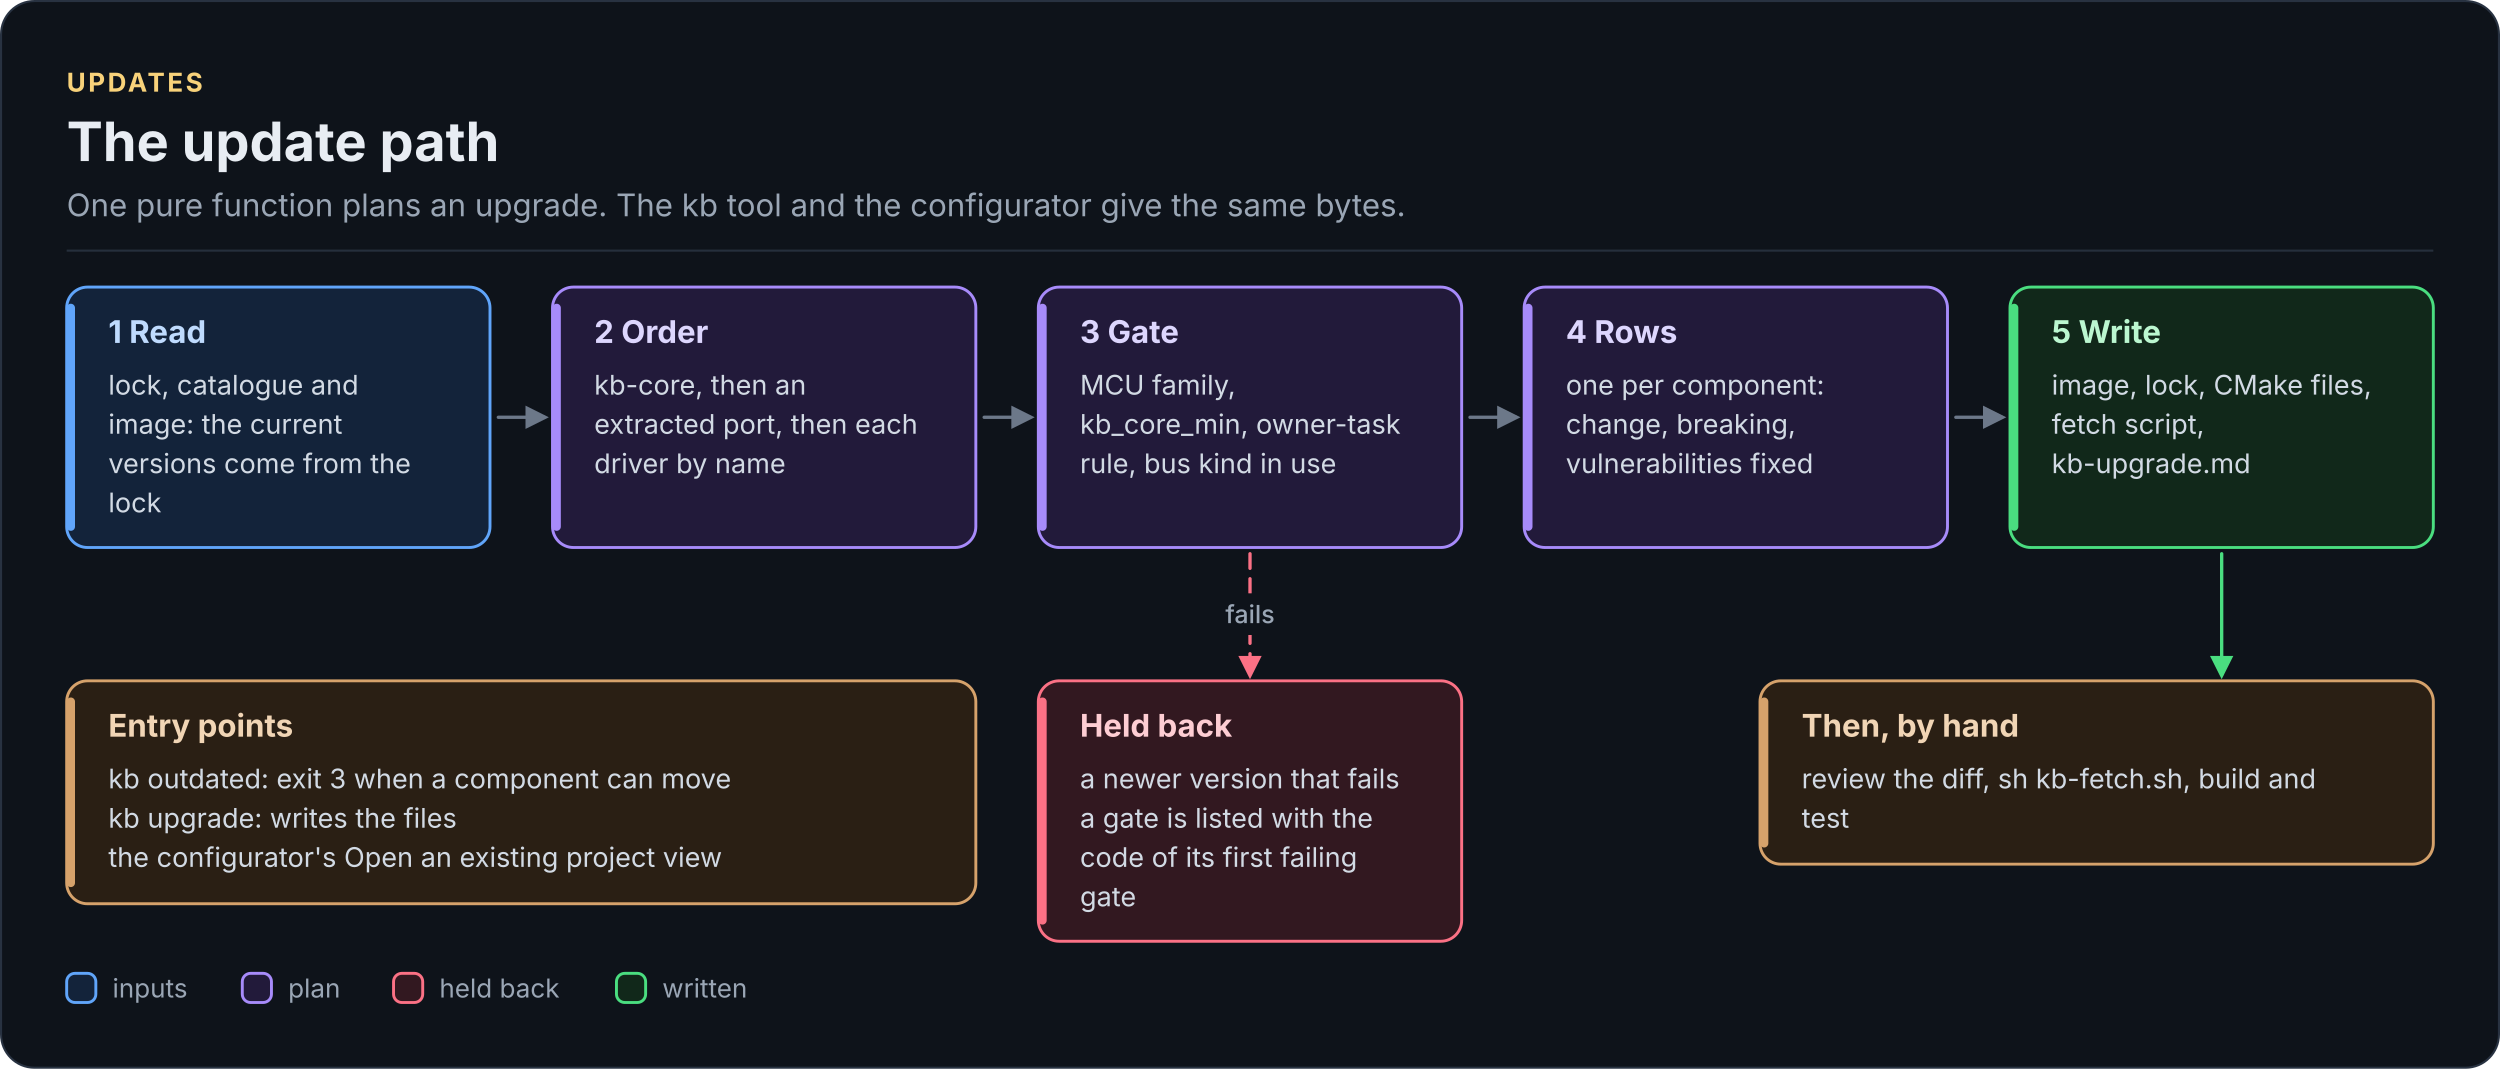
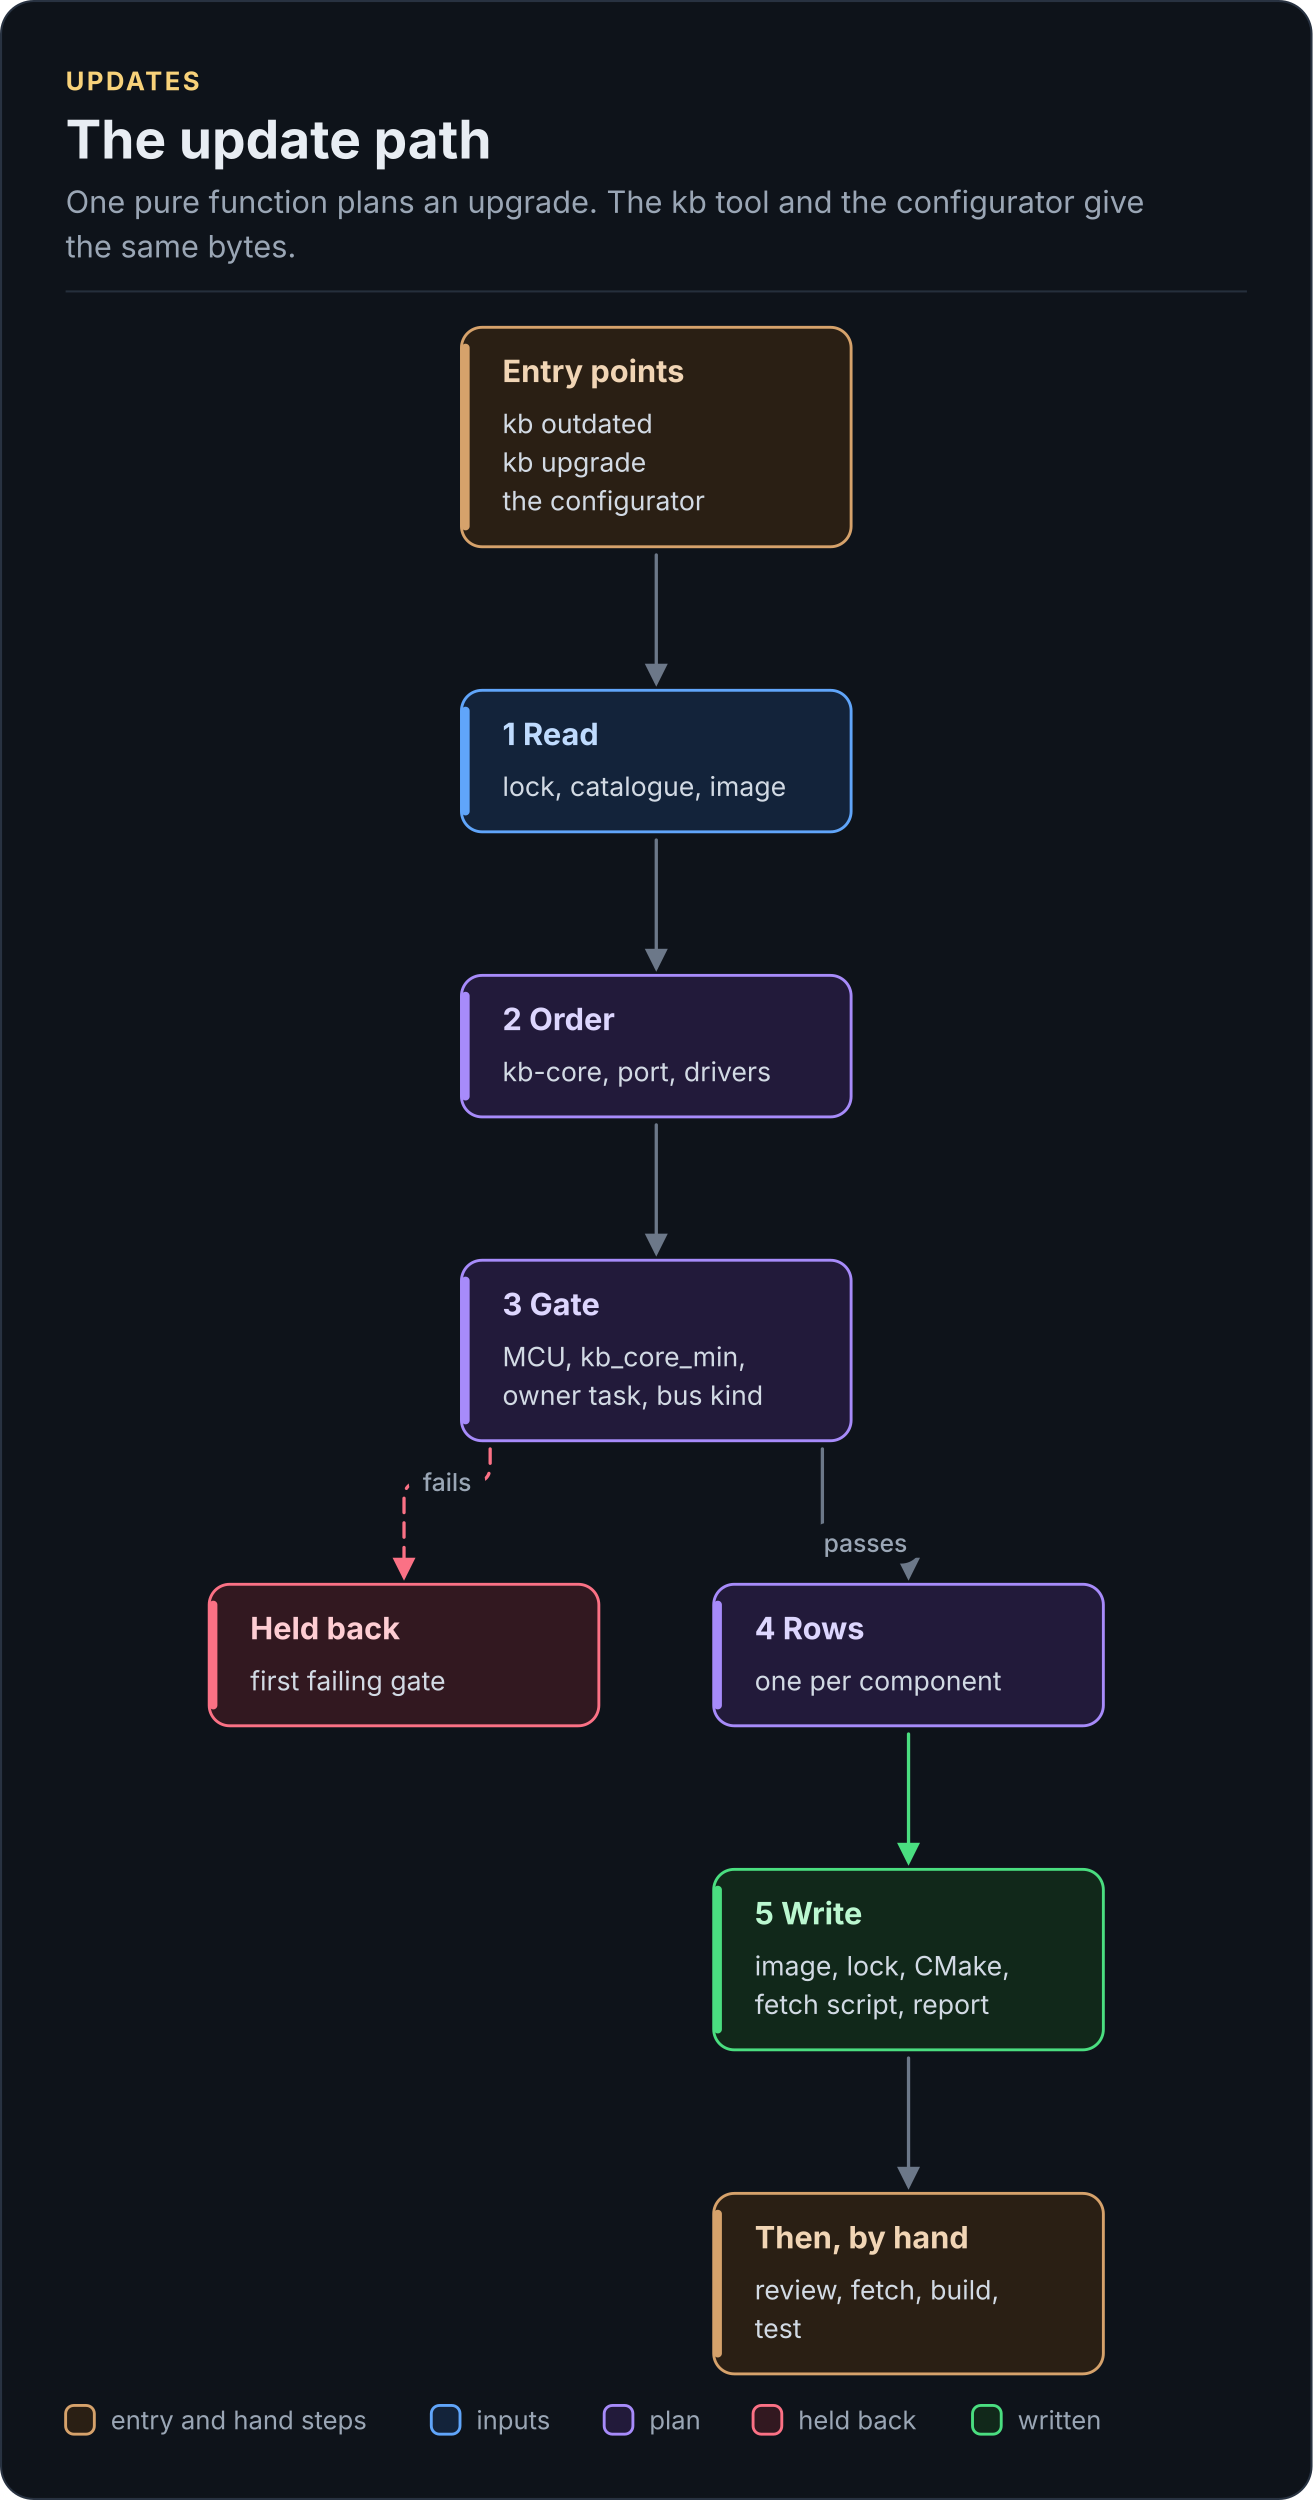
- <svg xmlns="http://www.w3.org/2000/svg" width="1200" height="513" viewBox="0 0 1200 513" role="img" aria-labelledby="update-path-title update-path-desc" font-family="Inter, 'Segoe UI', Roboto, 'Helvetica Neue', Arial, sans-serif">
+ <svg xmlns="http://www.w3.org/2000/svg" width="640" height="1219" viewBox="0 0 640 1219" role="img" aria-labelledby="update-path-title update-path-desc" font-family="Inter, 'Segoe UI', Roboto, 'Helvetica Neue', Arial, sans-serif">
  <defs>
-     <marker id="fk-arrow-green-strong" viewBox="0 0 10 10" refX="8" refY="5" markerWidth="7" markerHeight="7" orient="auto-start-reverse">
+     <marker id="update-path-arrow-green-strong" viewBox="0 0 10 10" refX="8" refY="5" markerWidth="7" markerHeight="7" orient="auto-start-reverse">
      <path d="M0 0L10 5L0 10z" fill="#4ADE80" />
    </marker>
-     <marker id="fk-arrow-rail" viewBox="0 0 10 10" refX="8" refY="5" markerWidth="7" markerHeight="7" orient="auto-start-reverse">
+     <marker id="update-path-arrow-rail" viewBox="0 0 10 10" refX="8" refY="5" markerWidth="7" markerHeight="7" orient="auto-start-reverse">
      <path d="M0 0L10 5L0 10z" fill="#6C7889" />
    </marker>
-     <marker id="fk-arrow-rose-strong" viewBox="0 0 10 10" refX="8" refY="5" markerWidth="7" markerHeight="7" orient="auto-start-reverse">
+     <marker id="update-path-arrow-rose-strong" viewBox="0 0 10 10" refX="8" refY="5" markerWidth="7" markerHeight="7" orient="auto-start-reverse">
      <path d="M0 0L10 5L0 10z" fill="#FB7185" />
    </marker>
  </defs>
-   <rect x="0.5" y="0.5" width="1199" height="512" rx="16" fill="#0E131A" stroke="#283241" />
+   <rect x="0.5" y="0.5" width="639" height="1218" rx="16" fill="#0E131A" stroke="#283241" />
  <text x="32" y="44" font-size="12.5" font-weight="700" letter-spacing="1.2" fill="#F8D27A">UPDATES</text>
  <text x="32" y="77.3" font-size="26" font-weight="700" fill="#E8EDF3">The update path</text>
-   <text x="32" y="103.8" font-size="15" fill="#9AA6B5">One pure function plans an upgrade. The kb tool and the configurator give the same bytes.</text>
-   <rect x="32" y="119.8" width="1136" height="1" fill="#252F3C" />
-   <path d="M239.2 200.3 L261.2 200.3" fill="none" stroke="#6C7889" stroke-width="1.6" stroke-linecap="round" stroke-linejoin="round" marker-end="url(#fk-arrow-rail)" />
-   <path d="M472.4 200.3 L494.4 200.3" fill="none" stroke="#6C7889" stroke-width="1.6" stroke-linecap="round" stroke-linejoin="round" marker-end="url(#fk-arrow-rail)" />
-   <path d="M705.6 200.3 L727.6 200.3" fill="none" stroke="#6C7889" stroke-width="1.6" stroke-linecap="round" stroke-linejoin="round" marker-end="url(#fk-arrow-rail)" />
-   <path d="M938.8 200.3 L960.8 200.3" fill="none" stroke="#6C7889" stroke-width="1.6" stroke-linecap="round" stroke-linejoin="round" marker-end="url(#fk-arrow-rail)" />
-   <path d="M600 265.8 L600 323.8" fill="none" stroke="#FB7185" stroke-width="1.6" stroke-linecap="round" stroke-linejoin="round" stroke-dasharray="7 5" marker-end="url(#fk-arrow-rose-strong)" />
-   <path d="M1066.4 265.8 L1066.4 323.8" fill="none" stroke="#4ADE80" stroke-width="1.6" stroke-linecap="round" stroke-linejoin="round" marker-end="url(#fk-arrow-green-strong)" />
-   <rect x="32" y="137.8" width="203.2" height="125" rx="10" fill="#13233A" stroke="#60A5FA" stroke-width="1.4" />
-   <rect x="32" y="145.8" width="4" height="109" rx="2" fill="#60A5FA" />
-   <rect x="265.2" y="137.8" width="203.2" height="125" rx="10" fill="#221A3A" stroke="#A78BFA" stroke-width="1.4" />
-   <rect x="265.2" y="145.8" width="4" height="109" rx="2" fill="#A78BFA" />
-   <rect x="498.4" y="137.8" width="203.2" height="125" rx="10" fill="#221A3A" stroke="#A78BFA" stroke-width="1.4" />
-   <rect x="498.4" y="145.8" width="4" height="109" rx="2" fill="#A78BFA" />
-   <rect x="731.6" y="137.8" width="203.2" height="125" rx="10" fill="#221A3A" stroke="#A78BFA" stroke-width="1.4" />
-   <rect x="731.6" y="145.8" width="4" height="109" rx="2" fill="#A78BFA" />
-   <rect x="964.8" y="137.8" width="203.2" height="125" rx="10" fill="#11281A" stroke="#4ADE80" stroke-width="1.4" />
-   <rect x="964.8" y="145.8" width="4" height="109" rx="2" fill="#4ADE80" />
-   <rect x="498.4" y="326.8" width="203.2" height="125" rx="10" fill="#321820" stroke="#FB7185" stroke-width="1.4" />
-   <rect x="498.4" y="334.8" width="4" height="109" rx="2" fill="#FB7185" />
-   <rect x="844.8" y="326.8" width="323.2" height="88" rx="10" fill="#2A1F14" stroke="#D6A26B" stroke-width="1.4" />
-   <rect x="844.8" y="334.8" width="4" height="72" rx="2" fill="#D6A26B" />
-   <rect x="32" y="326.8" width="436.4" height="107" rx="10" fill="#2A1F14" stroke="#D6A26B" stroke-width="1.4" />
-   <rect x="32" y="334.8" width="4" height="91" rx="2" fill="#D6A26B" />
-   <text x="52" y="164.6" font-size="15" font-weight="700" fill="#BFDBFE">1  Read</text>
-   <text x="52" y="189.4" font-size="13" fill="#D2DAE4">lock, catalogue and</text>
-   <text x="52" y="208.2" font-size="13" fill="#D2DAE4">image: the current</text>
-   <text x="52" y="227.1" font-size="13" fill="#D2DAE4">versions come from the</text>
-   <text x="52" y="245.9" font-size="13" fill="#D2DAE4">lock</text>
-   <text x="285.2" y="164.6" font-size="15" font-weight="700" fill="#DDD6FE">2  Order</text>
-   <text x="285.2" y="189.4" font-size="13" fill="#D2DAE4">kb-core, then an</text>
-   <text x="285.2" y="208.2" font-size="13" fill="#D2DAE4">extracted port, then each</text>
-   <text x="285.2" y="227.1" font-size="13" fill="#D2DAE4">driver by name</text>
-   <text x="518.4" y="164.6" font-size="15" font-weight="700" fill="#DDD6FE">3  Gate</text>
-   <text x="518.4" y="189.4" font-size="13" fill="#D2DAE4">MCU family,</text>
-   <text x="518.4" y="208.2" font-size="13" fill="#D2DAE4">kb_core_min, owner-task</text>
-   <text x="518.4" y="227.1" font-size="13" fill="#D2DAE4">rule, bus kind in use</text>
-   <text x="751.6" y="164.6" font-size="15" font-weight="700" fill="#DDD6FE">4  Rows</text>
-   <text x="751.6" y="189.4" font-size="13" fill="#D2DAE4">one per component:</text>
-   <text x="751.6" y="208.2" font-size="13" fill="#D2DAE4">change, breaking,</text>
-   <text x="751.6" y="227.1" font-size="13" fill="#D2DAE4">vulnerabilities fixed</text>
-   <text x="984.8" y="164.6" font-size="15" font-weight="700" fill="#BBF7D0">5  Write</text>
-   <text x="984.8" y="189.4" font-size="13" fill="#D2DAE4">image, lock, CMake files,</text>
-   <text x="984.8" y="208.2" font-size="13" fill="#D2DAE4">fetch script,</text>
-   <text x="984.8" y="227.1" font-size="13" fill="#D2DAE4">kb-upgrade.md</text>
-   <text x="518.4" y="353.6" font-size="15" font-weight="700" fill="#FECDD3">Held back</text>
-   <text x="518.4" y="378.4" font-size="13" fill="#D2DAE4">a newer version that fails</text>
-   <text x="518.4" y="397.3" font-size="13" fill="#D2DAE4">a gate is listed with the</text>
-   <text x="518.4" y="416.1" font-size="13" fill="#D2DAE4">code of its first failing</text>
-   <text x="518.4" y="435" font-size="13" fill="#D2DAE4">gate</text>
-   <rect x="581.3" y="284.8" width="37.3" height="20" rx="10" fill="#0E131A" />
-   <text x="600" y="299.1" font-size="12" font-weight="500" text-anchor="middle" fill="#9AA6B5">fails</text>
-   <text x="864.8" y="353.6" font-size="15" font-weight="700" fill="#F1D5B5">Then, by hand</text>
-   <text x="864.8" y="378.4" font-size="13" fill="#D2DAE4">review the diff, sh kb-fetch.sh, build and</text>
-   <text x="864.8" y="397.3" font-size="13" fill="#D2DAE4">test</text>
-   <text x="52" y="353.6" font-size="15" font-weight="700" fill="#F1D5B5">Entry points</text>
-   <text x="52" y="378.4" font-size="13" fill="#D2DAE4">kb outdated: exit 3 when a component can move</text>
-   <text x="52" y="397.3" font-size="13" fill="#D2DAE4">kb upgrade: writes the files</text>
-   <text x="52" y="416.1" font-size="13" fill="#D2DAE4">the configurator's Open an existing project view</text>
-   <rect x="32" y="467.2" width="14" height="14" rx="4" fill="#13233A" stroke="#60A5FA" stroke-width="1.4" />
-   <text x="54" y="478.8" font-size="12.5" fill="#9AA6B5">inputs</text>
-   <rect x="116.3" y="467.2" width="14" height="14" rx="4" fill="#221A3A" stroke="#A78BFA" stroke-width="1.4" />
-   <text x="138.3" y="478.8" font-size="12.5" fill="#9AA6B5">plan</text>
-   <rect x="188.9" y="467.2" width="14" height="14" rx="4" fill="#321820" stroke="#FB7185" stroke-width="1.4" />
-   <text x="210.9" y="478.8" font-size="12.5" fill="#9AA6B5">held back</text>
-   <rect x="295.9" y="467.2" width="14" height="14" rx="4" fill="#11281A" stroke="#4ADE80" stroke-width="1.4" />
-   <text x="317.9" y="478.8" font-size="12.5" fill="#9AA6B5">written</text>
+   <text x="32" y="103.8" font-size="15" fill="#9AA6B5">One pure function plans an upgrade. The kb tool and the configurator give</text>
+   <text x="32" y="125.5" font-size="15" fill="#9AA6B5">the same bytes.</text>
+   <rect x="32" y="141.6" width="576" height="1" fill="#252F3C" />
+   <path d="M320 270.6 L320 332.6" fill="none" stroke="#6C7889" stroke-width="1.6" stroke-linecap="round" stroke-linejoin="round" marker-end="url(#update-path-arrow-rail)" />
+   <path d="M320 409.6 L320 471.6" fill="none" stroke="#6C7889" stroke-width="1.6" stroke-linecap="round" stroke-linejoin="round" marker-end="url(#update-path-arrow-rail)" />
+   <path d="M320 548.5 L320 610.5" fill="none" stroke="#6C7889" stroke-width="1.6" stroke-linecap="round" stroke-linejoin="round" marker-end="url(#update-path-arrow-rail)" />
+   <path d="M401 706.5 L401 744.4 Q401 752.4 409 752.4 L435 752.4 Q443 752.4 443 760.4 L443 768.5" fill="none" stroke="#6C7889" stroke-width="1.6" stroke-linecap="round" stroke-linejoin="round" marker-end="url(#update-path-arrow-rail)" />
+   <path d="M239 706.5 L239 714.7 Q239 722.7 231 722.7 L205 722.7 Q197 722.7 197 730.7 L197 768.5" fill="none" stroke="#FB7185" stroke-width="1.6" stroke-linecap="round" stroke-linejoin="round" stroke-dasharray="7 5" marker-end="url(#update-path-arrow-rose-strong)" />
+   <path d="M443 845.5 L443 907.5" fill="none" stroke="#4ADE80" stroke-width="1.6" stroke-linecap="round" stroke-linejoin="round" marker-end="url(#update-path-arrow-green-strong)" />
+   <path d="M443 1003.5 L443 1065.5" fill="none" stroke="#6C7889" stroke-width="1.6" stroke-linecap="round" stroke-linejoin="round" marker-end="url(#update-path-arrow-rail)" />
+   <rect x="225" y="159.6" width="190" height="107" rx="10" fill="#2A1F14" stroke="#D6A26B" stroke-width="1.4" />
+   <rect x="225" y="167.6" width="4" height="91" rx="2" fill="#D6A26B" />
+   <rect x="225" y="336.6" width="190" height="69" rx="10" fill="#13233A" stroke="#60A5FA" stroke-width="1.4" />
+   <rect x="225" y="344.6" width="4" height="53" rx="2" fill="#60A5FA" />
+   <rect x="225" y="475.6" width="190" height="69" rx="10" fill="#221A3A" stroke="#A78BFA" stroke-width="1.4" />
+   <rect x="225" y="483.6" width="4" height="53" rx="2" fill="#A78BFA" />
+   <rect x="225" y="614.5" width="190" height="88" rx="10" fill="#221A3A" stroke="#A78BFA" stroke-width="1.4" />
+   <rect x="225" y="622.5" width="4" height="72" rx="2" fill="#A78BFA" />
+   <rect x="102" y="772.5" width="190" height="69" rx="10" fill="#321820" stroke="#FB7185" stroke-width="1.4" />
+   <rect x="102" y="780.5" width="4" height="53" rx="2" fill="#FB7185" />
+   <rect x="348" y="772.5" width="190" height="69" rx="10" fill="#221A3A" stroke="#A78BFA" stroke-width="1.4" />
+   <rect x="348" y="780.5" width="4" height="53" rx="2" fill="#A78BFA" />
+   <rect x="348" y="911.5" width="190" height="88" rx="10" fill="#11281A" stroke="#4ADE80" stroke-width="1.4" />
+   <rect x="348" y="919.5" width="4" height="72" rx="2" fill="#4ADE80" />
+   <rect x="348" y="1069.5" width="190" height="88" rx="10" fill="#2A1F14" stroke="#D6A26B" stroke-width="1.4" />
+   <rect x="348" y="1077.5" width="4" height="72" rx="2" fill="#D6A26B" />
+   <text x="245" y="186.3" font-size="15" font-weight="700" fill="#F1D5B5">Entry points</text>
+   <text x="245" y="211.2" font-size="13" fill="#D2DAE4">kb outdated</text>
+   <text x="245" y="230" font-size="13" fill="#D2DAE4">kb upgrade</text>
+   <text x="245" y="248.8" font-size="13" fill="#D2DAE4">the configurator</text>
+   <text x="245" y="363.3" font-size="15" font-weight="700" fill="#BFDBFE">1 Read</text>
+   <text x="245" y="388.1" font-size="13" fill="#D2DAE4">lock, catalogue, image</text>
+   <text x="245" y="502.3" font-size="15" font-weight="700" fill="#DDD6FE">2 Order</text>
+   <text x="245" y="527.2" font-size="13" fill="#D2DAE4">kb-core, port, drivers</text>
+   <text x="245" y="641.3" font-size="15" font-weight="700" fill="#DDD6FE">3 Gate</text>
+   <text x="245" y="666.2" font-size="13" fill="#D2DAE4">MCU, kb_core_min,</text>
+   <text x="245" y="685" font-size="13" fill="#D2DAE4">owner task, bus kind</text>
+   <text x="122" y="799.3" font-size="15" font-weight="700" fill="#FECDD3">Held back</text>
+   <text x="122" y="824.2" font-size="13" fill="#D2DAE4">first failing gate</text>
+   <text x="368" y="799.3" font-size="15" font-weight="700" fill="#DDD6FE">4 Rows</text>
+   <text x="368" y="824.2" font-size="13" fill="#D2DAE4">one per component</text>
+   <text x="368" y="938.3" font-size="15" font-weight="700" fill="#BBF7D0">5 Write</text>
+   <text x="368" y="963.2" font-size="13" fill="#D2DAE4">image, lock, CMake,</text>
+   <text x="368" y="982" font-size="13" fill="#D2DAE4">fetch script, report</text>
+   <text x="368" y="1096.3" font-size="15" font-weight="700" fill="#F1D5B5">Then, by hand</text>
+   <text x="368" y="1121.2" font-size="13" fill="#D2DAE4">review, fetch, build,</text>
+   <text x="368" y="1140" font-size="13" fill="#D2DAE4">test</text>
+   <rect x="394.4" y="742.4" width="55.1" height="20" rx="10" fill="#0E131A" />
+   <text x="422" y="756.7" font-size="12" font-weight="500" text-anchor="middle" fill="#9AA6B5">passes</text>
+   <rect x="199.3" y="712.7" width="37.3" height="20" rx="10" fill="#0E131A" />
+   <text x="218" y="727" font-size="12" font-weight="500" text-anchor="middle" fill="#9AA6B5">fails</text>
+   <rect x="32" y="1172.9" width="14" height="14" rx="4" fill="#2A1F14" stroke="#D6A26B" stroke-width="1.4" />
+   <text x="54" y="1184.5" font-size="12.5" fill="#9AA6B5">entry and hand steps</text>
+   <rect x="210.3" y="1172.9" width="14" height="14" rx="4" fill="#13233A" stroke="#60A5FA" stroke-width="1.4" />
+   <text x="232.3" y="1184.5" font-size="12.5" fill="#9AA6B5">inputs</text>
+   <rect x="294.6" y="1172.9" width="14" height="14" rx="4" fill="#221A3A" stroke="#A78BFA" stroke-width="1.4" />
+   <text x="316.6" y="1184.5" font-size="12.5" fill="#9AA6B5">plan</text>
+   <rect x="367.2" y="1172.9" width="14" height="14" rx="4" fill="#321820" stroke="#FB7185" stroke-width="1.4" />
+   <text x="389.2" y="1184.5" font-size="12.5" fill="#9AA6B5">held back</text>
+   <rect x="474.2" y="1172.9" width="14" height="14" rx="4" fill="#11281A" stroke="#4ADE80" stroke-width="1.4" />
+   <text x="496.2" y="1184.5" font-size="12.5" fill="#9AA6B5">written</text>
</svg>
